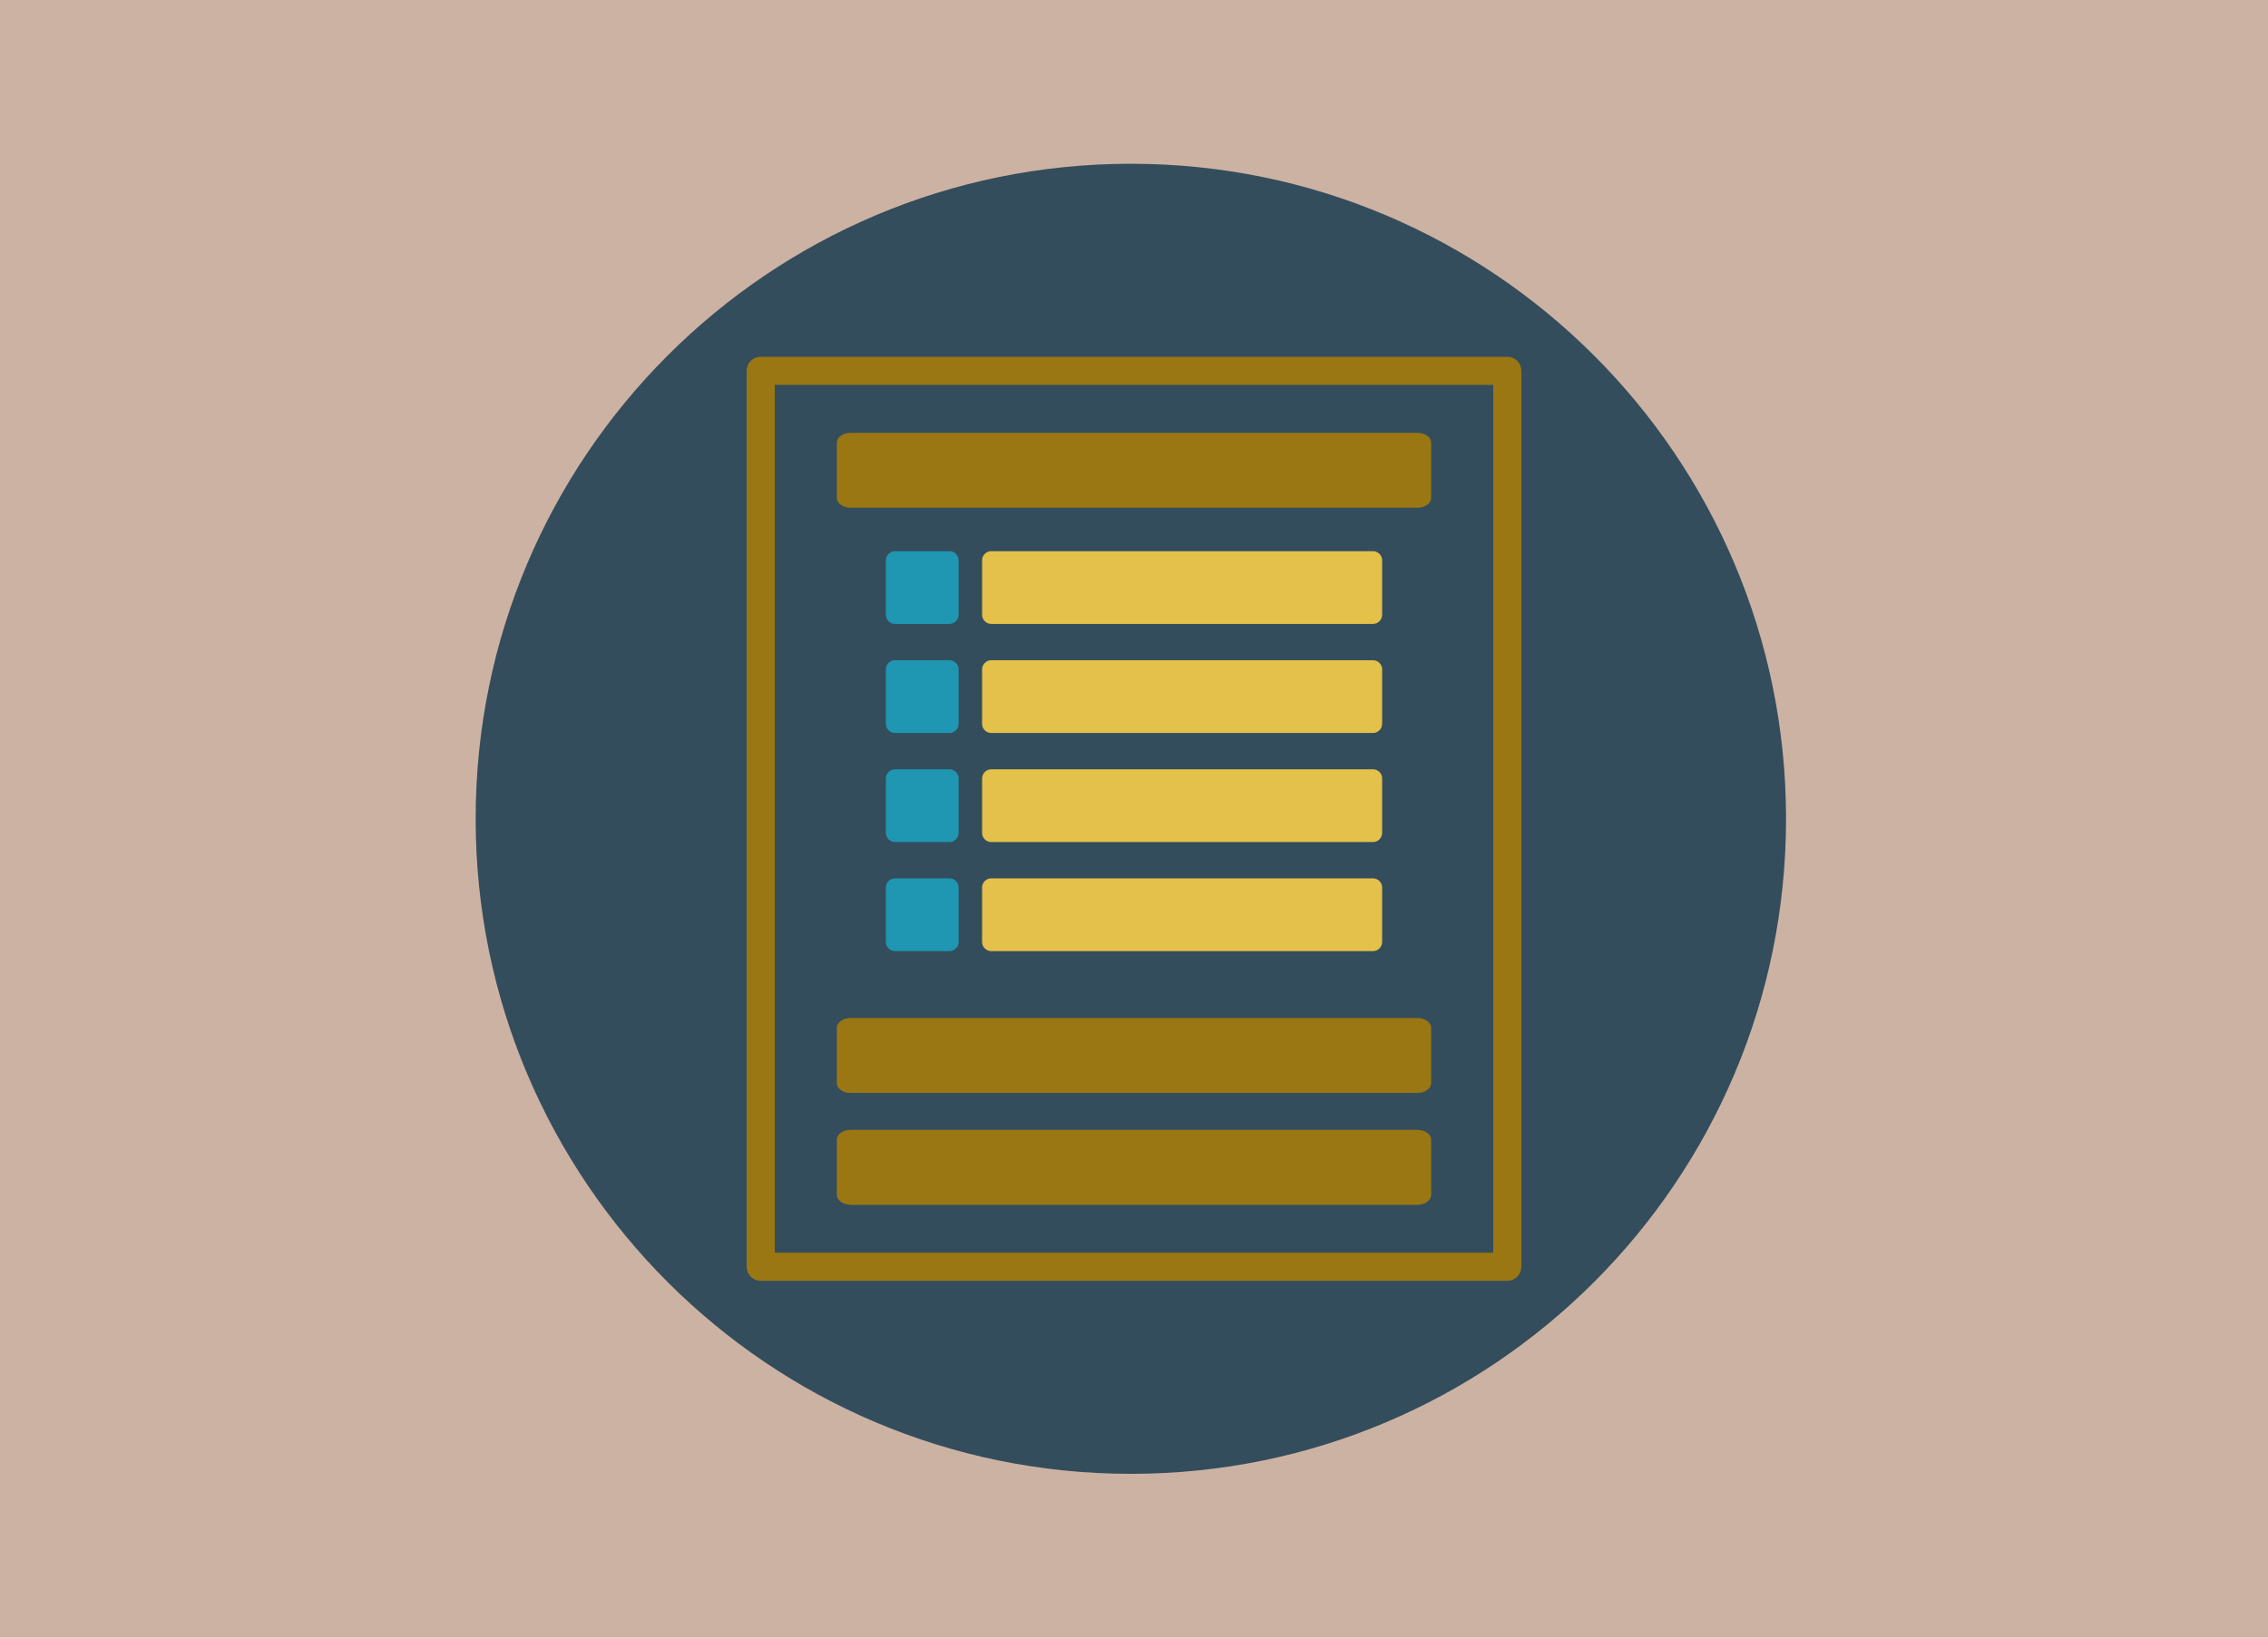
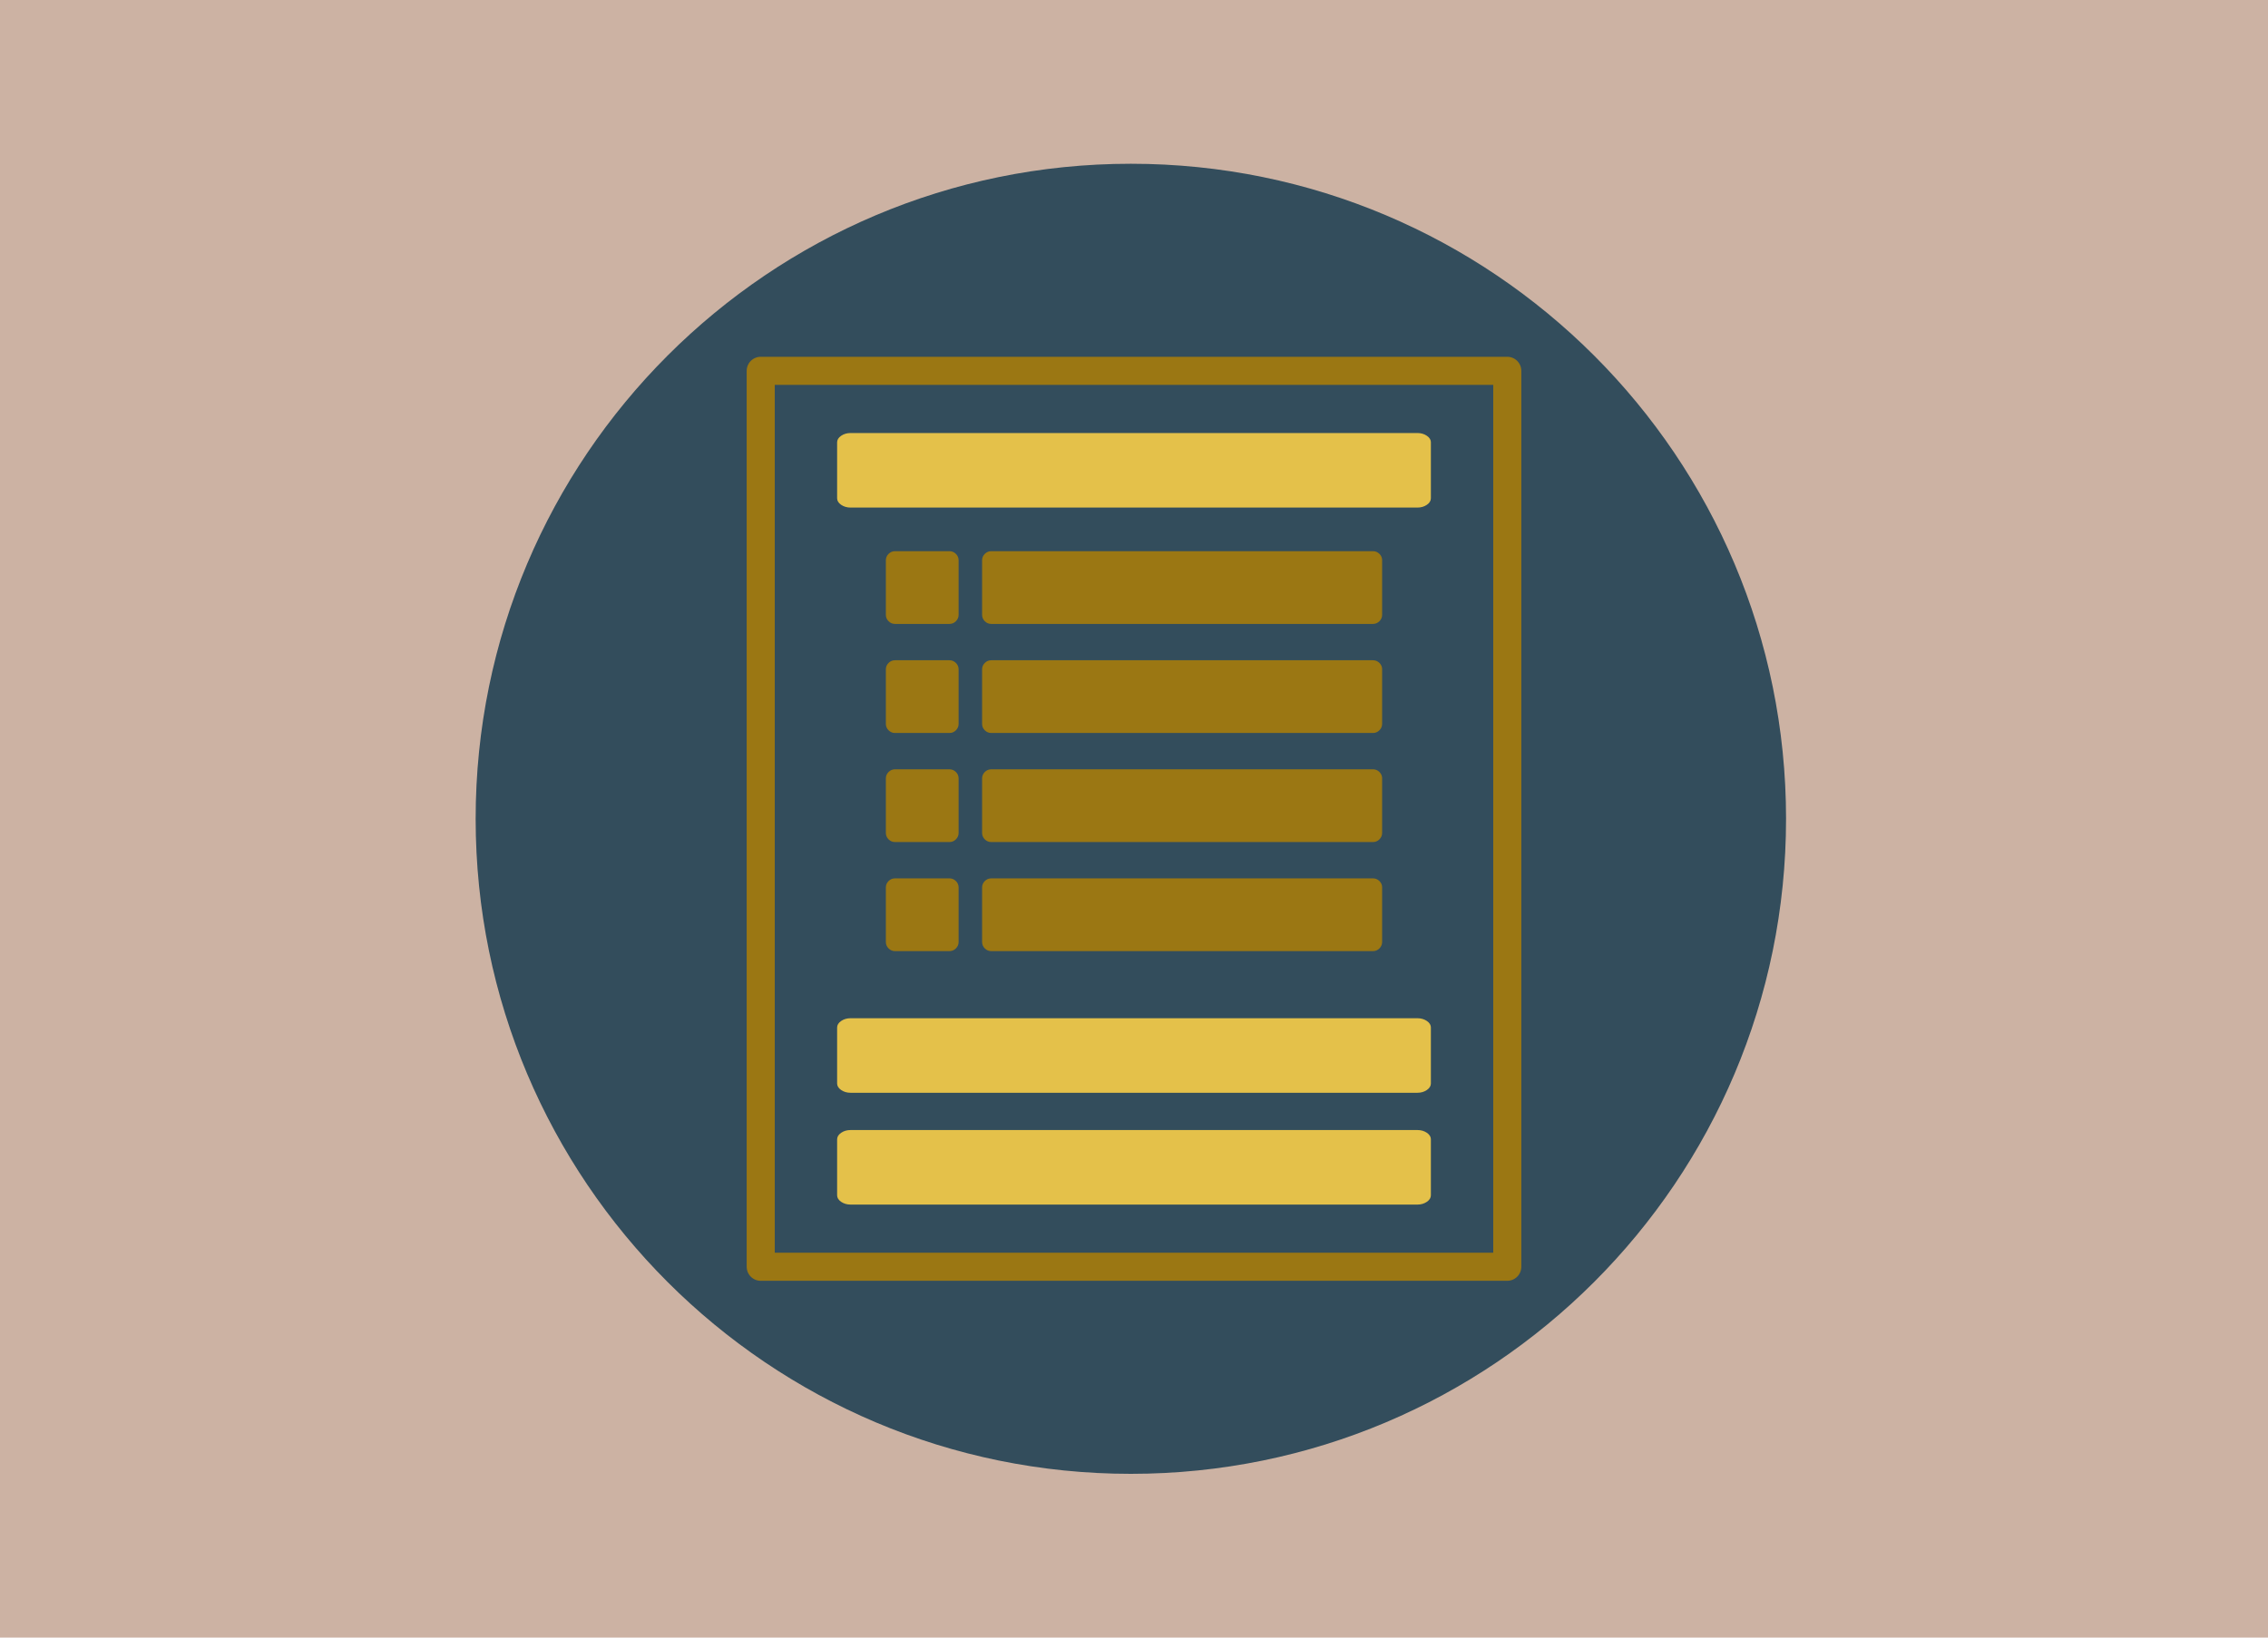
<svg xmlns="http://www.w3.org/2000/svg" width="90" height="65" viewBox="0 0 90 65" version="1.1" id="svg6">
  <defs id="defs10">
    <radialGradient id="path1535_1_" cx="287.276" cy="-2950.439" r="17.376" gradientTransform="matrix(0.5242,0,0,-0.1104948,-127.8164,-295.3943)" gradientUnits="userSpaceOnUse">
      <stop offset="0" style="stop-color:#000000" id="stop5194" />
      <stop offset="1" style="stop-color:#000000;stop-opacity:0" id="stop5196" />
    </radialGradient>
    <radialGradient id="rect1539_1_" cx="52.164" cy="1.019" r="15.095" gradientTransform="matrix(0.9508,0,0,-1.000485,-19.06508,28.1973)" gradientUnits="userSpaceOnUse">
      <stop offset="0" style="stop-color:#F2F4F1" id="stop5201" />
      <stop offset="1" style="stop-color:#D3D7CF" id="stop5203" />
    </radialGradient>
    <linearGradient id="rect1539_2_" gradientUnits="userSpaceOnUse" x1="-254.42" y1="385.843" x2="-254.42" y2="364.343" gradientTransform="matrix(1,0,0,1.005412,5.337825,12.6298)">
      <stop offset="0" style="stop-color:#EEEEEC" id="stop5206" />
      <stop offset="1" style="stop-color:#FFFFFF" id="stop5208" />
    </linearGradient>
    <linearGradient id="path1547_1_" gradientUnits="userSpaceOnUse" x1="301.922" y1="-298.247" x2="303.065" y2="-299.69" gradientTransform="matrix(0.5242,0,0,-0.5298521,-113.937,-144.6098)">
      <stop offset="0" style="stop-color:#FFFFFF;stop-opacity:0" id="stop5215" />
      <stop offset="0.5" style="stop-color:#FFFFFF" id="stop5217" />
      <stop offset="1" style="stop-color:#FFFFFF;stop-opacity:0" id="stop5219" />
    </linearGradient>
    <linearGradient id="path1549_1_" gradientUnits="userSpaceOnUse" x1="270.809" y1="-299.656" x2="271.759" y2="-298.507" gradientTransform="matrix(0.5242,0,0,-0.5298521,-125.5659,-144.5795)">
      <stop offset="0" style="stop-color:#FFFFFF;stop-opacity:0" id="stop5223" />
      <stop offset="0.5" style="stop-color:#FFFFFF" id="stop5225" />
      <stop offset="1" style="stop-color:#FFFFFF;stop-opacity:0" id="stop5227" />
    </linearGradient>
  </defs>
  <rect style="opacity:1;fill:#ccb2a3;fill-opacity:1;stroke:none;stroke-width:0.5;stroke-linejoin:round;stroke-miterlimit:4;stroke-dasharray:none;stroke-dashoffset:0;stroke-opacity:1" id="rect4519" width="90" height="65" x="0" y="0" />
  <circle style="opacity:1;fill:#334d5c;fill-opacity:1;stroke:none;stroke-width:0.53;stroke-linejoin:round;stroke-miterlimit:4;stroke-dasharray:none;stroke-dashoffset:0;stroke-opacity:1" id="path4515" cx="44.875" cy="32.5" r="26" />
  <path d="M 0,17 H 48 V 65 H 0 Z" id="path2" style="fill:none" />
  <rect style="opacity:1;fill:none;fill-opacity:0.209;stroke:none;stroke-width:0.239;stroke-linejoin:round;stroke-miterlimit:4;stroke-dasharray:none;stroke-dashoffset:0;stroke-opacity:1" id="rect6119" width="14.375" height="26.625" x="48" y="17" />
  <rect style="opacity:1;fill:none;fill-opacity:0.209;stroke:none;stroke-width:0.302;stroke-linejoin:round;stroke-miterlimit:4;stroke-dasharray:none;stroke-dashoffset:0;stroke-opacity:1" id="rect6121" width="17.994" height="22.887" x="47.582" y="20.208" />
  <g id="g6990" transform="translate(-0.6875,-0.90625)">
    <g style="stroke:#9b7713;stroke-opacity:1" id="g6945">
      <rect style="opacity:1;fill:none;fill-opacity:1;stroke:#9b7713;stroke-width:1.114;stroke-linejoin:round;stroke-miterlimit:4;stroke-dasharray:none;stroke-dashoffset:0;stroke-opacity:1" id="rect6920" width="29.625" height="35.562" x="30.875" y="15.625" />
    </g>
    <g transform="translate(-0.3834345,0.1059275)" id="g6981">
-       <path style="fill:#9b7713;fill-opacity:1;stroke:#9b7713;stroke-width:0.014;stroke-opacity:1" id="path6-6-4" d="m 57.852,46.024 v 2.219 c 0,0.1 -0.053,0.187 -0.159,0.26 -0.106,0.073 -0.231,0.11 -0.377,0.11 H 34.826 c -0.145,0 -0.271,-0.037 -0.377,-0.11 -0.106,-0.073 -0.159,-0.16 -0.159,-0.26 v -2.219 c 0,-0.1 0.053,-0.187 0.159,-0.26 0.106,-0.073 0.231,-0.11 0.377,-0.11 h 22.491 c 0.145,0 0.271,0.037 0.377,0.11 0.106,0.073 0.159,0.16 0.159,0.26 z m 0,-4.438 v 2.219 c 0,0.1 -0.053,0.187 -0.159,0.26 -0.106,0.073 -0.231,0.11 -0.377,0.11 H 34.826 c -0.145,0 -0.271,-0.037 -0.377,-0.11 -0.106,-0.073 -0.159,-0.16 -0.159,-0.26 v -2.219 c 0,-0.1 0.053,-0.187 0.159,-0.26 0.106,-0.073 0.231,-0.11 0.377,-0.11 h 22.491 c 0.145,0 0.271,0.037 0.377,0.11 0.106,0.073 0.159,0.16 0.159,0.26 z m 0,-23.228 v 2.219 c 0,0.1 -0.053,0.187 -0.159,0.26 -0.106,0.073 -0.231,0.11 -0.377,0.11 H 34.826 c -0.145,0 -0.271,-0.037 -0.377,-0.11 -0.106,-0.073 -0.159,-0.16 -0.159,-0.26 v -2.219 c 0,-0.1 0.053,-0.187 0.159,-0.26 0.106,-0.073 0.231,-0.11 0.377,-0.11 h 22.491 c 0.145,0 0.271,0.037 0.377,0.11 0.106,0.073 0.159,0.16 0.159,0.26 z" />
+       <path style="fill:#e4c14a;fill-opacity:1;stroke:none;stroke-width:0.014;stroke-opacity:1" id="path6-6-4" d="m 57.852,46.024 v 2.219 c 0,0.1 -0.053,0.187 -0.159,0.26 -0.106,0.073 -0.231,0.11 -0.377,0.11 H 34.826 c -0.145,0 -0.271,-0.037 -0.377,-0.11 -0.106,-0.073 -0.159,-0.16 -0.159,-0.26 v -2.219 c 0,-0.1 0.053,-0.187 0.159,-0.26 0.106,-0.073 0.231,-0.11 0.377,-0.11 h 22.491 c 0.145,0 0.271,0.037 0.377,0.11 0.106,0.073 0.159,0.16 0.159,0.26 z m 0,-4.438 v 2.219 c 0,0.1 -0.053,0.187 -0.159,0.26 -0.106,0.073 -0.231,0.11 -0.377,0.11 H 34.826 c -0.145,0 -0.271,-0.037 -0.377,-0.11 -0.106,-0.073 -0.159,-0.16 -0.159,-0.26 v -2.219 c 0,-0.1 0.053,-0.187 0.159,-0.26 0.106,-0.073 0.231,-0.11 0.377,-0.11 h 22.491 c 0.145,0 0.271,0.037 0.377,0.11 0.106,0.073 0.159,0.16 0.159,0.26 z m 0,-23.228 v 2.219 c 0,0.1 -0.053,0.187 -0.159,0.26 -0.106,0.073 -0.231,0.11 -0.377,0.11 H 34.826 c -0.145,0 -0.271,-0.037 -0.377,-0.11 -0.106,-0.073 -0.159,-0.16 -0.159,-0.26 v -2.219 c 0,-0.1 0.053,-0.187 0.159,-0.26 0.106,-0.073 0.231,-0.11 0.377,-0.11 h 22.491 c 0.145,0 0.271,0.037 0.377,0.11 0.106,0.073 0.159,0.16 0.159,0.26 z" />
      <g id="g6974" transform="translate(-0.7670705)">
-         <path style="fill:#efc84a;fill-opacity:0.941;stroke-width:0.011" id="path6-6" d="m 56.684,36.026 v 2.165 c 0,0.098 -0.036,0.182 -0.107,0.254 -0.071,0.071 -0.156,0.107 -0.254,0.107 H 41.171 c -0.098,0 -0.182,-0.036 -0.254,-0.107 -0.071,-0.071 -0.107,-0.156 -0.107,-0.254 v -2.165 c 0,-0.098 0.036,-0.182 0.107,-0.254 0.071,-0.071 0.156,-0.107 0.254,-0.107 h 15.153 c 0.098,0 0.182,0.036 0.254,0.107 0.071,0.071 0.107,0.156 0.107,0.254 z m 0,-4.329 v 2.165 c 0,0.098 -0.036,0.182 -0.107,0.254 -0.071,0.071 -0.156,0.107 -0.254,0.107 H 41.171 c -0.098,0 -0.182,-0.036 -0.254,-0.107 -0.071,-0.071 -0.107,-0.156 -0.107,-0.254 v -2.165 c 0,-0.098 0.036,-0.182 0.107,-0.254 0.071,-0.071 0.156,-0.107 0.254,-0.107 h 15.153 c 0.098,0 0.182,0.036 0.254,0.107 0.071,0.071 0.107,0.156 0.107,0.254 z m 0,-4.329 v 2.165 c 0,0.098 -0.036,0.182 -0.107,0.254 -0.071,0.071 -0.156,0.107 -0.254,0.107 H 41.171 c -0.098,0 -0.182,-0.036 -0.254,-0.107 -0.071,-0.071 -0.107,-0.156 -0.107,-0.254 v -2.165 c 0,-0.098 0.036,-0.182 0.107,-0.254 0.071,-0.071 0.156,-0.107 0.254,-0.107 h 15.153 c 0.098,0 0.182,0.036 0.254,0.107 0.071,0.071 0.107,0.156 0.107,0.254 z m 0,-4.329 v 2.165 c 0,0.098 -0.036,0.182 -0.107,0.254 -0.071,0.071 -0.156,0.107 -0.254,0.107 H 41.171 c -0.098,0 -0.182,-0.036 -0.254,-0.107 -0.071,-0.071 -0.107,-0.156 -0.107,-0.254 v -2.165 c 0,-0.098 0.036,-0.182 0.107,-0.254 0.071,-0.071 0.156,-0.107 0.254,-0.107 h 15.153 c 0.098,0 0.182,0.036 0.254,0.107 0.071,0.071 0.107,0.156 0.107,0.254 z" />
-         <path style="fill:#1f96b2;fill-opacity:1;stroke-width:0.011" id="path6-6-7" d="m 39.878,36.026 v 2.165 c 0,0.098 -0.036,0.182 -0.107,0.254 -0.071,0.071 -0.156,0.107 -0.254,0.107 h -2.165 c -0.098,0 -0.182,-0.036 -0.254,-0.107 -0.071,-0.071 -0.107,-0.156 -0.107,-0.254 v -2.165 c 0,-0.098 0.036,-0.182 0.107,-0.254 0.071,-0.071 0.156,-0.107 0.254,-0.107 h 2.165 c 0.098,0 0.182,0.036 0.254,0.107 0.071,0.071 0.107,0.156 0.107,0.254 z m 0,-4.329 v 2.165 c 0,0.098 -0.036,0.182 -0.107,0.254 -0.071,0.071 -0.156,0.107 -0.254,0.107 h -2.165 c -0.098,0 -0.182,-0.036 -0.254,-0.107 -0.071,-0.071 -0.107,-0.156 -0.107,-0.254 v -2.165 c 0,-0.098 0.036,-0.182 0.107,-0.254 0.071,-0.071 0.156,-0.107 0.254,-0.107 h 2.165 c 0.098,0 0.182,0.036 0.254,0.107 0.071,0.071 0.107,0.156 0.107,0.254 z m 0,-4.329 v 2.165 c 0,0.098 -0.036,0.182 -0.107,0.254 -0.071,0.071 -0.156,0.107 -0.254,0.107 h -2.165 c -0.098,0 -0.182,-0.036 -0.254,-0.107 -0.071,-0.071 -0.107,-0.156 -0.107,-0.254 v -2.165 c 0,-0.098 0.036,-0.182 0.107,-0.254 0.071,-0.071 0.156,-0.107 0.254,-0.107 h 2.165 c 0.098,0 0.182,0.036 0.254,0.107 0.071,0.071 0.107,0.156 0.107,0.254 z m 0,-4.329 v 2.165 c 0,0.098 -0.036,0.182 -0.107,0.254 -0.071,0.071 -0.156,0.107 -0.254,0.107 h -2.165 c -0.098,0 -0.182,-0.036 -0.254,-0.107 -0.071,-0.071 -0.107,-0.156 -0.107,-0.254 v -2.165 c 0,-0.098 0.036,-0.182 0.107,-0.254 0.071,-0.071 0.156,-0.107 0.254,-0.107 h 2.165 c 0.098,0 0.182,0.036 0.254,0.107 0.071,0.071 0.107,0.156 0.107,0.254 z" />
+         <path style="fill:#9b7713;fill-opacity:1;stroke-width:0.011" id="path6-6" d="m 56.684,36.026 v 2.165 c 0,0.098 -0.036,0.182 -0.107,0.254 -0.071,0.071 -0.156,0.107 -0.254,0.107 H 41.171 c -0.098,0 -0.182,-0.036 -0.254,-0.107 -0.071,-0.071 -0.107,-0.156 -0.107,-0.254 v -2.165 c 0,-0.098 0.036,-0.182 0.107,-0.254 0.071,-0.071 0.156,-0.107 0.254,-0.107 h 15.153 c 0.098,0 0.182,0.036 0.254,0.107 0.071,0.071 0.107,0.156 0.107,0.254 z m 0,-4.329 v 2.165 c 0,0.098 -0.036,0.182 -0.107,0.254 -0.071,0.071 -0.156,0.107 -0.254,0.107 H 41.171 c -0.098,0 -0.182,-0.036 -0.254,-0.107 -0.071,-0.071 -0.107,-0.156 -0.107,-0.254 v -2.165 c 0,-0.098 0.036,-0.182 0.107,-0.254 0.071,-0.071 0.156,-0.107 0.254,-0.107 h 15.153 c 0.098,0 0.182,0.036 0.254,0.107 0.071,0.071 0.107,0.156 0.107,0.254 z m 0,-4.329 v 2.165 c 0,0.098 -0.036,0.182 -0.107,0.254 -0.071,0.071 -0.156,0.107 -0.254,0.107 H 41.171 c -0.098,0 -0.182,-0.036 -0.254,-0.107 -0.071,-0.071 -0.107,-0.156 -0.107,-0.254 v -2.165 c 0,-0.098 0.036,-0.182 0.107,-0.254 0.071,-0.071 0.156,-0.107 0.254,-0.107 h 15.153 c 0.098,0 0.182,0.036 0.254,0.107 0.071,0.071 0.107,0.156 0.107,0.254 z m 0,-4.329 v 2.165 c 0,0.098 -0.036,0.182 -0.107,0.254 -0.071,0.071 -0.156,0.107 -0.254,0.107 H 41.171 c -0.098,0 -0.182,-0.036 -0.254,-0.107 -0.071,-0.071 -0.107,-0.156 -0.107,-0.254 v -2.165 c 0,-0.098 0.036,-0.182 0.107,-0.254 0.071,-0.071 0.156,-0.107 0.254,-0.107 h 15.153 c 0.098,0 0.182,0.036 0.254,0.107 0.071,0.071 0.107,0.156 0.107,0.254 z" />
+         <path style="fill:#9b7713;fill-opacity:1;stroke-width:0.011" id="path6-6-7" d="m 39.878,36.026 v 2.165 c 0,0.098 -0.036,0.182 -0.107,0.254 -0.071,0.071 -0.156,0.107 -0.254,0.107 h -2.165 c -0.098,0 -0.182,-0.036 -0.254,-0.107 -0.071,-0.071 -0.107,-0.156 -0.107,-0.254 v -2.165 c 0,-0.098 0.036,-0.182 0.107,-0.254 0.071,-0.071 0.156,-0.107 0.254,-0.107 h 2.165 c 0.098,0 0.182,0.036 0.254,0.107 0.071,0.071 0.107,0.156 0.107,0.254 z m 0,-4.329 v 2.165 c 0,0.098 -0.036,0.182 -0.107,0.254 -0.071,0.071 -0.156,0.107 -0.254,0.107 h -2.165 c -0.098,0 -0.182,-0.036 -0.254,-0.107 -0.071,-0.071 -0.107,-0.156 -0.107,-0.254 v -2.165 c 0,-0.098 0.036,-0.182 0.107,-0.254 0.071,-0.071 0.156,-0.107 0.254,-0.107 h 2.165 c 0.098,0 0.182,0.036 0.254,0.107 0.071,0.071 0.107,0.156 0.107,0.254 z m 0,-4.329 v 2.165 c 0,0.098 -0.036,0.182 -0.107,0.254 -0.071,0.071 -0.156,0.107 -0.254,0.107 h -2.165 c -0.098,0 -0.182,-0.036 -0.254,-0.107 -0.071,-0.071 -0.107,-0.156 -0.107,-0.254 v -2.165 c 0,-0.098 0.036,-0.182 0.107,-0.254 0.071,-0.071 0.156,-0.107 0.254,-0.107 h 2.165 c 0.098,0 0.182,0.036 0.254,0.107 0.071,0.071 0.107,0.156 0.107,0.254 z m 0,-4.329 v 2.165 c 0,0.098 -0.036,0.182 -0.107,0.254 -0.071,0.071 -0.156,0.107 -0.254,0.107 h -2.165 c -0.098,0 -0.182,-0.036 -0.254,-0.107 -0.071,-0.071 -0.107,-0.156 -0.107,-0.254 v -2.165 c 0,-0.098 0.036,-0.182 0.107,-0.254 0.071,-0.071 0.156,-0.107 0.254,-0.107 h 2.165 c 0.098,0 0.182,0.036 0.254,0.107 0.071,0.071 0.107,0.156 0.107,0.254 z" />
      </g>
    </g>
  </g>
</svg>
